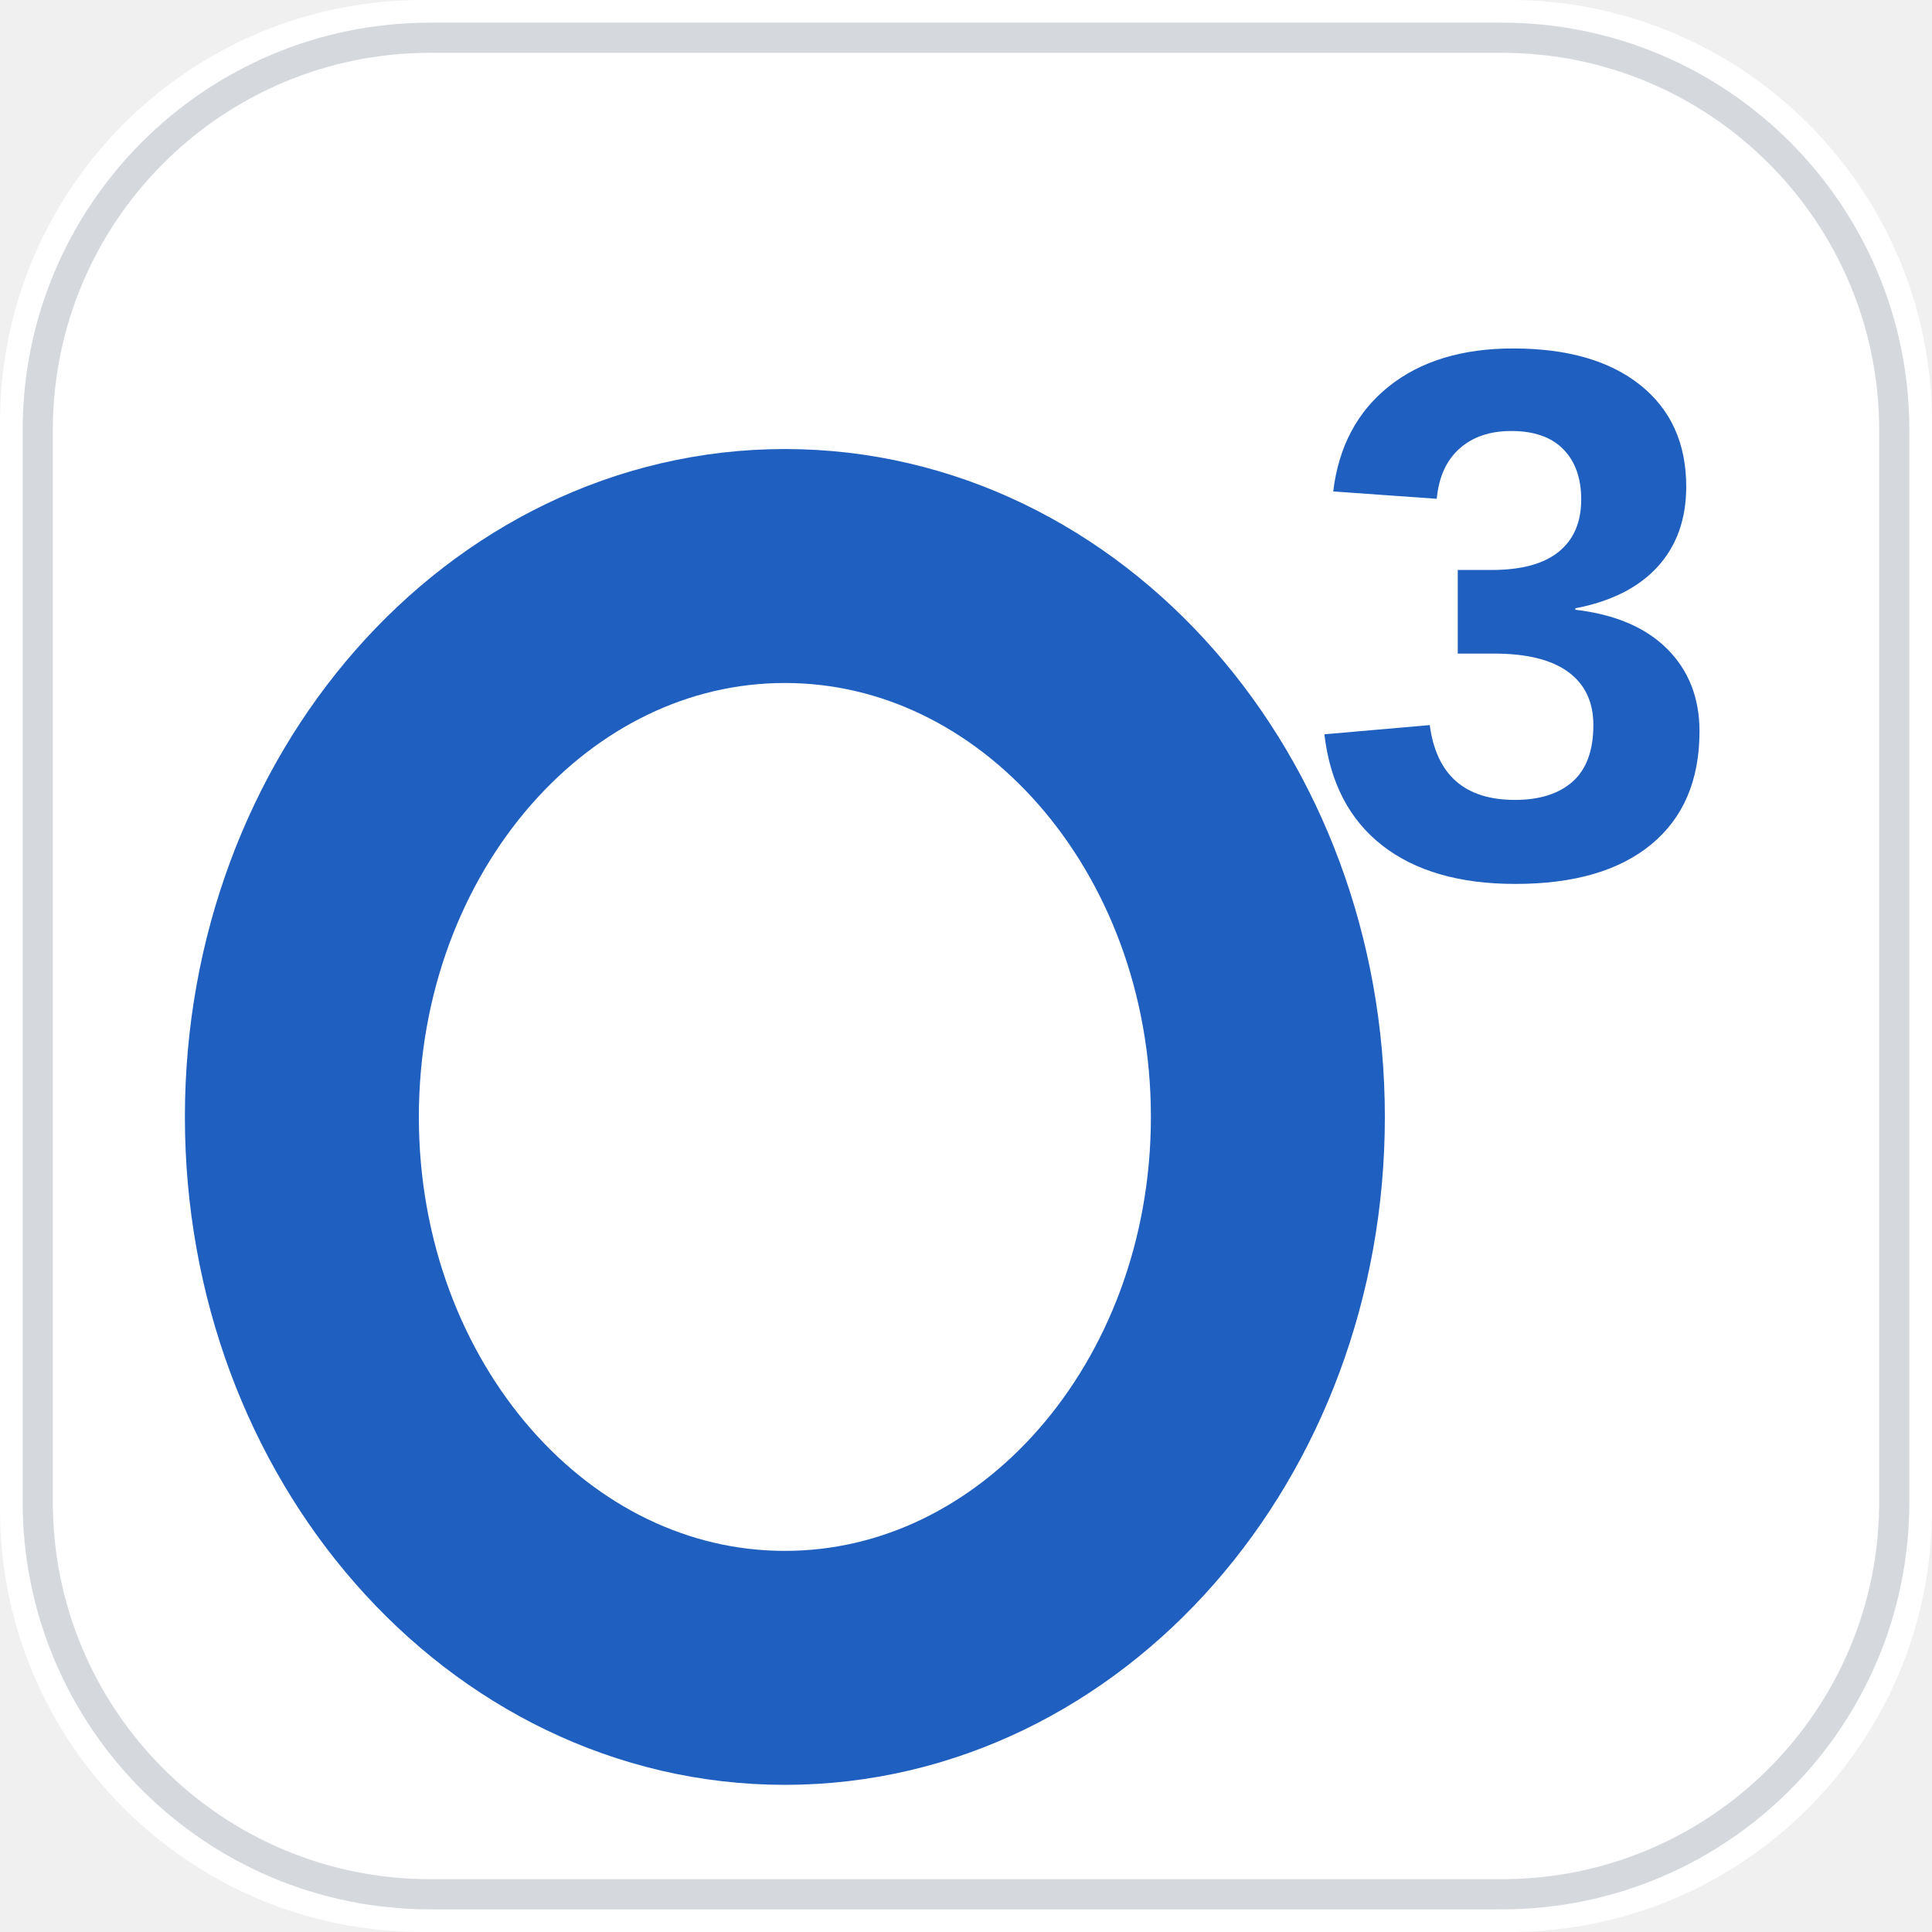
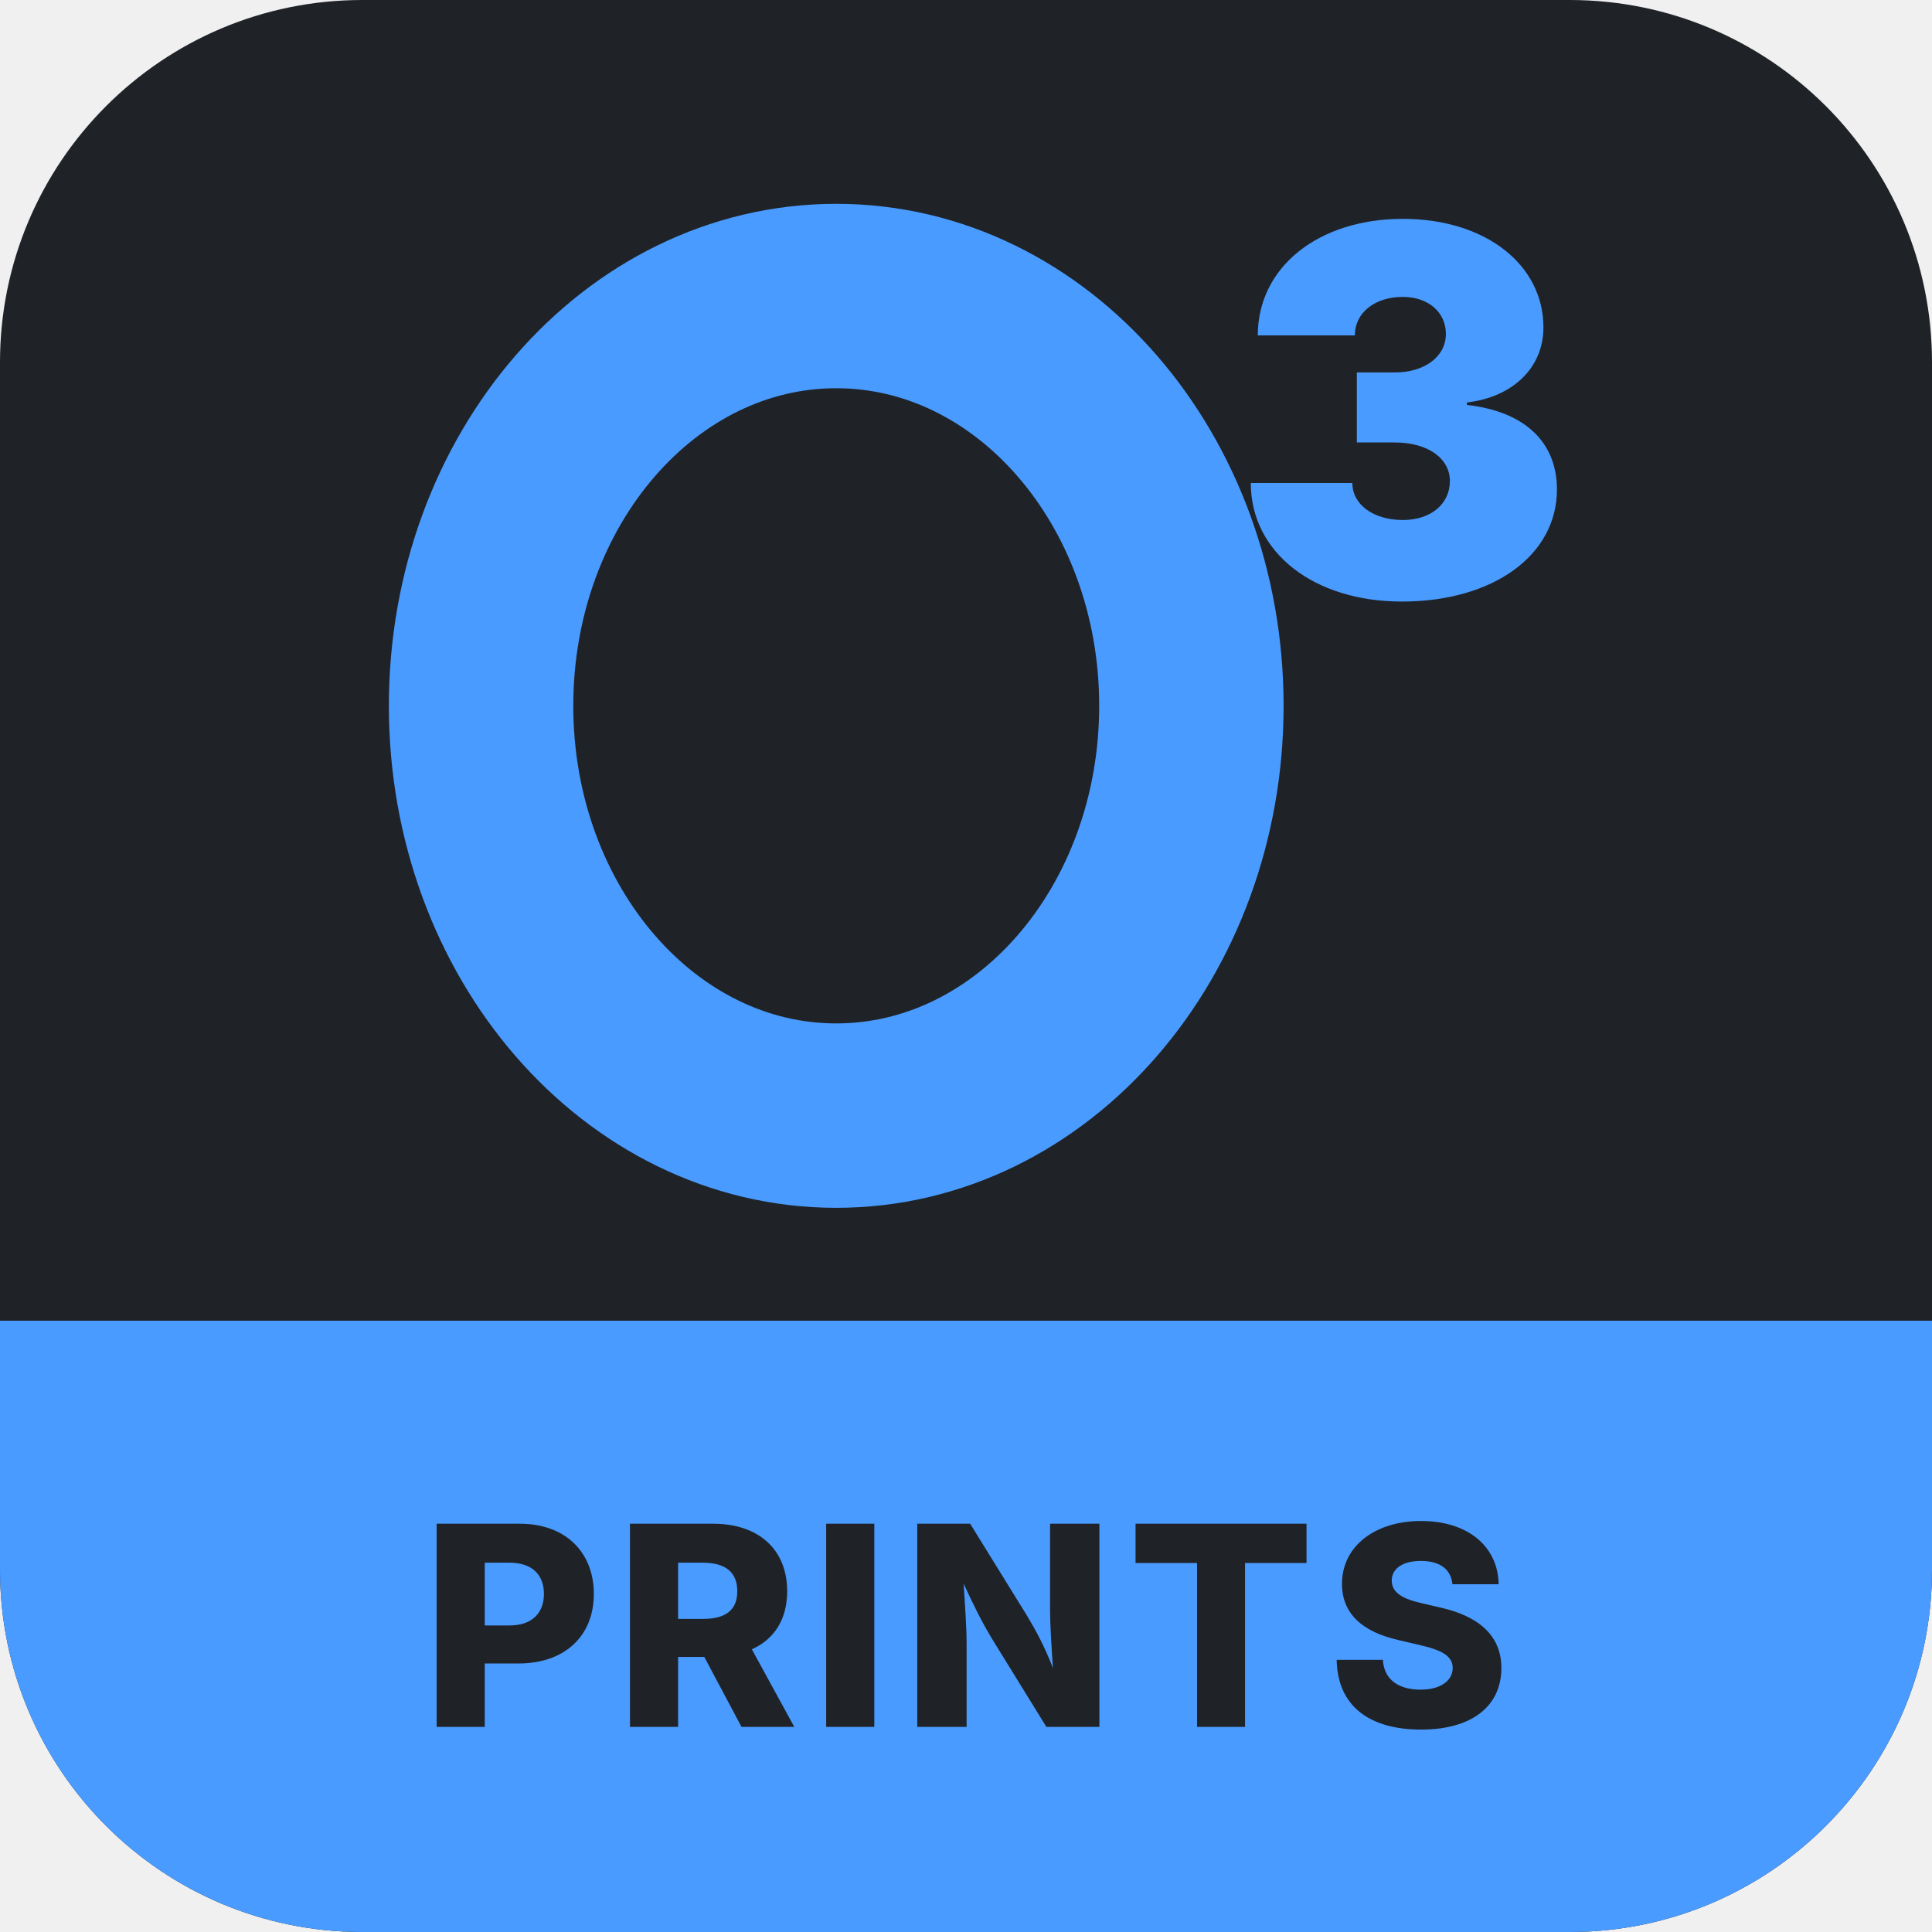
<svg xmlns="http://www.w3.org/2000/svg" viewBox="0 0 512 512">
-   <rect width="512" height="512" rx="112" fill="#ffffff" />
-   <rect x="10" y="10" width="492" height="492" rx="104" fill="none" stroke="#d5d9de" stroke-width="8" />
-   <ellipse cx="208" cy="296" rx="128" ry="146" fill="none" stroke="#1f5fbf" stroke-width="62" />
-   <text x="402" y="232" text-anchor="middle" font-family="Arial, Helvetica, 'DejaVu Sans', sans-serif" font-weight="700" font-size="200" fill="#1f5fbf">3</text>
+   <rect width="512" height="512" rx="96" fill="#1F2328" />
+   <ellipse cx="221.61" cy="187.05" rx="94.12" ry="108.6" fill="none" stroke="#4A9BFF" stroke-width="48.87" />
+   <path fill="#4A9BFF" d="M371.509 159.416C395.702 159.416 412.605 147.153 412.605 129.72C412.605 117.657 404.651 109.106 388.742 107.316V106.653C400.475 105.328 409.025 97.771 409.025 86.768C409.025 70.131 393.647 58.001 371.774 58.001C349.37 58.001 333.329 70.794 333.329 88.889H359.047C359.047 82.857 364.35 78.682 371.774 78.682C378.468 78.682 383.175 82.725 383.175 88.492C383.175 94.457 377.607 98.699 369.653 98.699H359.577V117.259H369.653C378.336 117.259 384.235 121.435 384.235 127.467C384.235 133.565 379.198 137.807 371.774 137.807C364.018 137.807 358.384 133.764 358.384 127.997H331.473C331.473 146.424 348.177 159.416 371.509 159.416Z" />
+   <path d="M0 350H512V416a96 96 0 0 1-96 96H96a96 96 0 0 1-96-96Z" fill="#4A9BFF" />
+   <path fill="#1F2328" d="M115.712 457.64H128.467V440.838H137.392C149.749 440.838 157.373 433.503 157.373 422.411C157.373 411.39 149.894 403.802 137.753 403.802H115.712ZM128.467 430.757V414.136H135.043C141.041 414.136 144.148 417.352 144.148 422.411C144.148 427.397 141.041 430.757 135.079 430.757ZM166.949 457.64H179.704V439.104H186.642L196.506 457.64H210.489L199.252 437.08C205.214 434.407 208.61 429.131 208.61 421.688C208.61 410.703 201.131 403.802 188.99 403.802H166.949ZM179.704 429.023V414.136H186.28C192.278 414.136 195.386 416.665 195.386 421.688C195.386 426.71 192.278 429.023 186.316 429.023ZM231.7 403.802H218.945V457.64H231.7ZM243.083 457.64H256.163V435.346C256.163 431.95 255.802 426.096 255.368 419.701C258.367 426.132 260.354 430.179 263.534 435.346L277.301 457.64H291.356V403.802H278.276V426.71C278.276 430.468 278.674 436.647 279.035 442.031C276.759 436.177 274.519 432.094 272.134 428.119L257.103 403.802H243.083ZM300.933 414.208H317.229V457.64H329.947V414.208H346.243V403.802H300.933ZM376.596 458.363C389.929 458.363 397.878 452.256 397.878 442.031C397.878 433.431 391.844 428.228 381.438 425.952L376.776 424.868C371.971 423.784 368.827 422.194 368.827 418.869C368.827 415.87 371.465 413.666 376.56 413.666C381.69 413.666 384.545 415.943 384.906 419.845H397.155C397.011 409.872 389.062 403.079 376.596 403.079C364.383 403.079 355.639 409.764 355.639 419.737C355.639 427.83 361.275 432.492 370.562 434.623L376.271 435.96C382.16 437.297 384.979 438.923 384.979 441.994C384.979 445.427 381.727 447.776 376.451 447.776C370.634 447.776 366.768 445.102 366.479 439.863H354.229C354.446 452.292 363.118 458.363 376.596 458.363Z" />
</svg>
